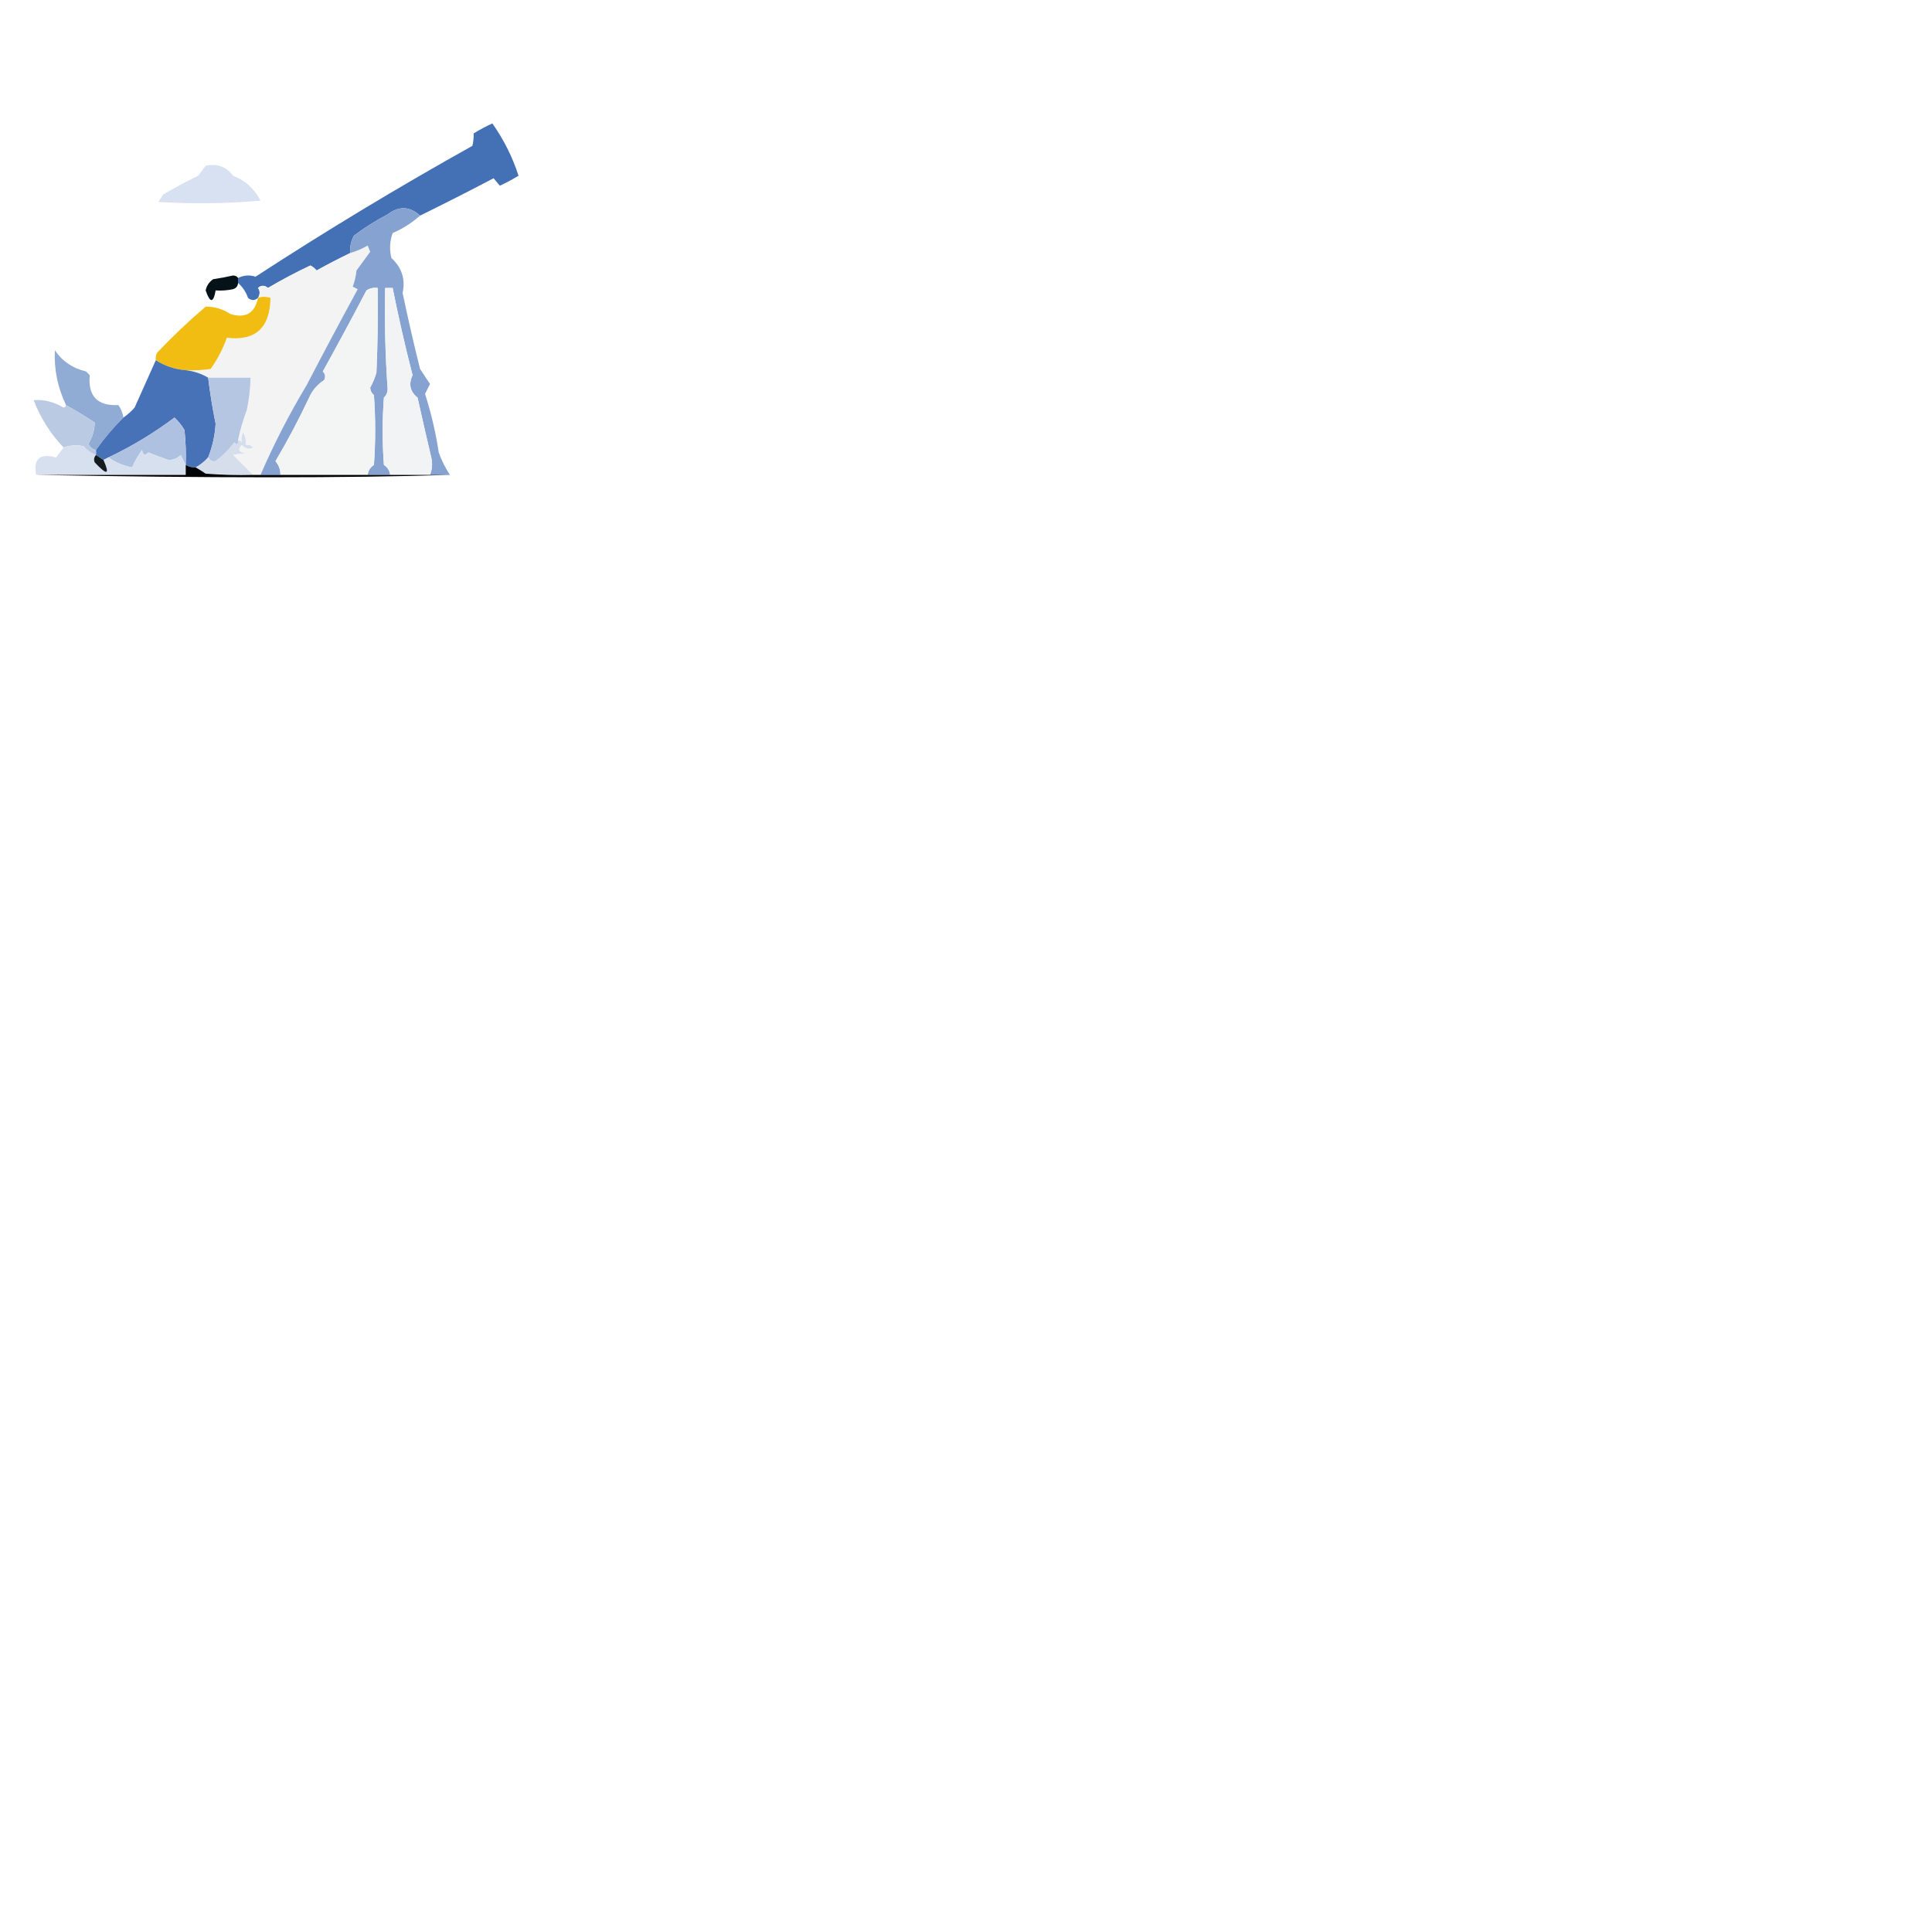
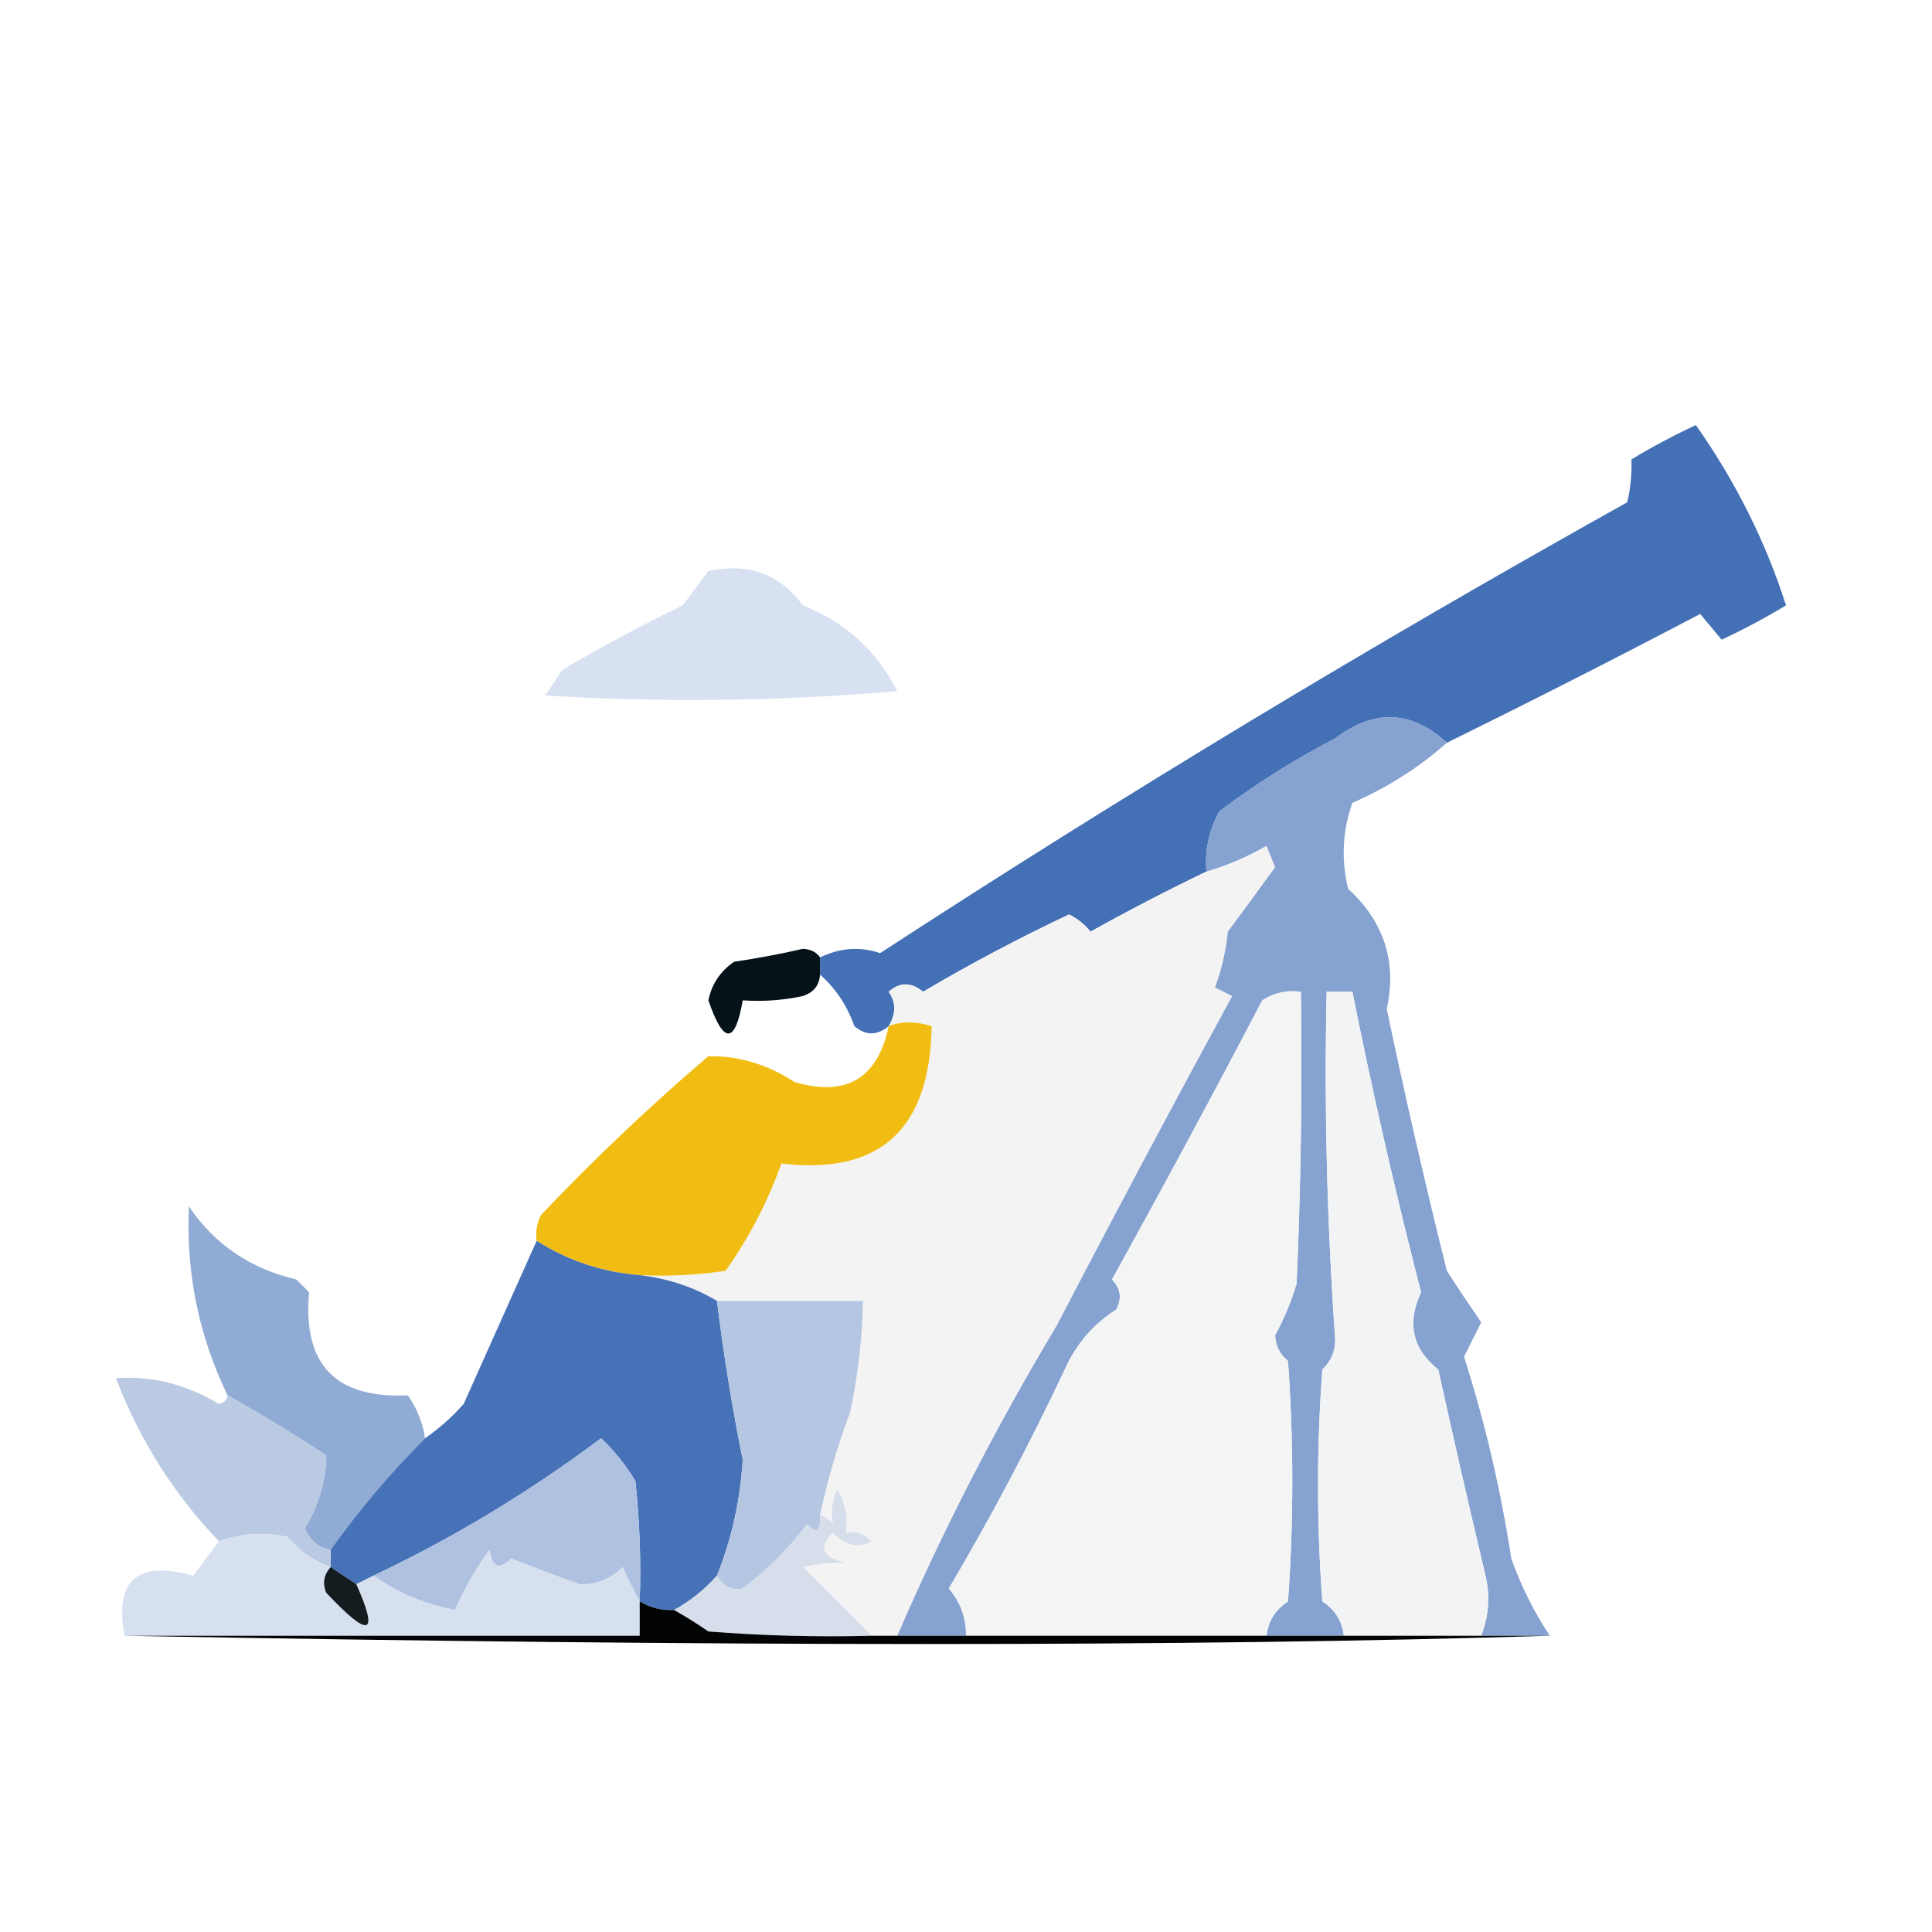
- <svg xmlns="http://www.w3.org/2000/svg" version="1.1" width="775px" height="775px" style="shape-rendering:geometricPrecision; text-rendering:geometricPrecision; image-rendering:optimizeQuality; fill-rule:evenodd; clip-rule:evenodd">
+ <svg xmlns="http://www.w3.org/2000/svg" version="1.1" width="225px" height="225px" style="shape-rendering:geometricPrecision; text-rendering:geometricPrecision; image-rendering:optimizeQuality; fill-rule:evenodd; clip-rule:evenodd">
  <g>
    <path style="opacity:1" fill="#d8e1f1" d="M 82.5,66.5 C 87.158,65.514 90.825,66.848 93.5,70.5C 98.468,72.471 102.135,75.804 104.5,80.5C 90.846,81.666 77.179,81.833 63.5,81C 64.167,80 64.833,79 65.5,78C 70.019,75.336 74.686,72.836 79.5,70.5C 80.524,69.148 81.524,67.815 82.5,66.5 Z" />
  </g>
  <g>
    <path style="opacity:1" fill="#4470b6" d="M 168.5,86.5 C 164.371,82.715 160.037,82.548 155.5,86C 150.747,88.458 146.247,91.292 142,94.5C 140.798,96.677 140.298,99.011 140.5,101.5C 135.948,103.693 131.448,106.026 127,108.5C 126.311,107.643 125.478,106.977 124.5,106.5C 118.675,109.245 113.008,112.245 107.5,115.5C 106.109,114.355 104.776,114.355 103.5,115.5C 104.363,116.726 104.363,118.06 103.5,119.5C 102.142,120.626 100.808,120.626 99.5,119.5C 98.639,117.089 97.306,115.089 95.5,113.5C 95.5,112.833 95.5,112.167 95.5,111.5C 97.82,110.375 100.154,110.208 102.5,111C 130.799,92.576 159.799,75.076 189.5,58.5C 189.88,56.979 190.046,55.313 190,53.5C 192.421,52.039 194.921,50.706 197.5,49.5C 202.128,56.089 205.628,63.089 208,70.5C 205.579,71.961 203.079,73.294 200.5,74.5C 199.667,73.5 198.833,72.5 198,71.5C 188.191,76.654 178.358,81.654 168.5,86.5 Z" />
  </g>
  <g>
    <path style="opacity:1" fill="#f4f3f4" d="M 104.5,190.5 C 103.5,190.5 102.5,190.5 101.5,190.5C 98.909,187.849 96.243,185.182 93.5,182.5C 95.021,182.12 96.687,181.954 98.5,182C 95.772,181.361 95.272,180.194 97,178.5C 98.439,180.014 99.939,180.347 101.5,179.5C 100.675,178.614 99.675,178.281 98.5,178.5C 98.785,176.712 98.452,175.045 97.5,173.5C 96.904,174.716 96.737,176.049 97,177.5C 96.617,176.944 96.117,176.611 95.5,176.5C 96.35,172.447 97.516,168.447 99,164.5C 99.922,160.21 100.423,155.877 100.5,151.5C 94.833,151.5 89.167,151.5 83.5,151.5C 80.797,149.89 77.797,148.89 74.5,148.5C 77.85,148.665 81.183,148.498 84.5,148C 87.231,144.154 89.397,139.987 91,135.5C 102.483,136.866 108.317,131.533 108.5,119.5C 106.64,118.929 104.973,118.929 103.5,119.5C 104.363,118.06 104.363,116.726 103.5,115.5C 104.776,114.355 106.109,114.355 107.5,115.5C 113.008,112.245 118.675,109.245 124.5,106.5C 125.478,106.977 126.311,107.643 127,108.5C 131.448,106.026 135.948,103.693 140.5,101.5C 142.928,100.788 145.261,99.788 147.5,98.5C 147.833,99.333 148.167,100.167 148.5,101C 146.711,103.467 144.878,105.967 143,108.5C 142.764,110.764 142.264,112.931 141.5,115C 142.167,115.333 142.833,115.667 143.5,116C 136.428,128.992 129.594,141.826 123,154.5C 115.998,166.174 109.831,178.174 104.5,190.5 Z" />
  </g>
  <g>
    <path style="opacity:1" fill="#051318" d="M 95.5,111.5 C 95.5,112.167 95.5,112.833 95.5,113.5C 95.423,114.75 94.756,115.583 93.5,116C 91.19,116.497 88.857,116.663 86.5,116.5C 85.597,121.649 84.263,121.649 82.5,116.5C 82.876,114.617 83.876,113.117 85.5,112C 88.188,111.608 90.855,111.108 93.5,110.5C 94.416,110.543 95.083,110.876 95.5,111.5 Z" />
  </g>
  <g>
    <path style="opacity:1" fill="#86a2d0" d="M 168.5,86.5 C 165.271,89.374 161.604,91.707 157.5,93.5C 156.343,96.784 156.176,100.118 157,103.5C 161.2,107.36 162.7,112.027 161.5,117.5C 163.643,127.715 165.976,137.882 168.5,148C 169.786,149.994 171.12,151.994 172.5,154C 171.833,155.333 171.167,156.667 170.5,158C 172.952,165.689 174.785,173.523 176,181.5C 177.17,184.772 178.67,187.772 180.5,190.5C 177.833,190.5 175.167,190.5 172.5,190.5C 173.39,188.218 173.556,185.885 173,183.5C 171.103,175.514 169.27,167.514 167.5,159.5C 164.48,157.083 163.813,154.083 165.5,150.5C 162.511,138.898 159.845,127.231 157.5,115.5C 156.5,115.5 155.5,115.5 154.5,115.5C 154.211,129.026 154.545,142.526 155.5,156C 155.491,157.404 154.991,158.57 154,159.5C 153.333,168.5 153.333,177.5 154,186.5C 155.481,187.471 156.315,188.804 156.5,190.5C 153.5,190.5 150.5,190.5 147.5,190.5C 147.685,188.804 148.519,187.471 150,186.5C 150.667,177.167 150.667,167.833 150,158.5C 149.056,157.737 148.556,156.737 148.5,155.5C 149.531,153.618 150.365,151.618 151,149.5C 151.5,138.172 151.667,126.838 151.5,115.5C 149.856,115.286 148.356,115.62 147,116.5C 141.294,127.413 135.461,138.246 129.5,149C 130.517,150.049 130.684,151.216 130,152.5C 127.3,154.234 125.3,156.568 124,159.5C 119.882,168.237 115.382,176.737 110.5,185C 111.861,186.584 112.528,188.418 112.5,190.5C 109.833,190.5 107.167,190.5 104.5,190.5C 109.831,178.174 115.998,166.174 123,154.5C 129.594,141.826 136.428,128.992 143.5,116C 142.833,115.667 142.167,115.333 141.5,115C 142.264,112.931 142.764,110.764 143,108.5C 144.878,105.967 146.711,103.467 148.5,101C 148.167,100.167 147.833,99.333 147.5,98.5C 145.261,99.788 142.928,100.788 140.5,101.5C 140.298,99.011 140.798,96.677 142,94.5C 146.247,91.292 150.747,88.458 155.5,86C 160.037,82.548 164.371,82.715 168.5,86.5 Z" />
  </g>
  <g>
    <path style="opacity:1" fill="#f3f4f4" d="M 147.5,190.5 C 135.833,190.5 124.167,190.5 112.5,190.5C 112.528,188.418 111.861,186.584 110.5,185C 115.382,176.737 119.882,168.237 124,159.5C 125.3,156.568 127.3,154.234 130,152.5C 130.684,151.216 130.517,150.049 129.5,149C 135.461,138.246 141.294,127.413 147,116.5C 148.356,115.62 149.856,115.286 151.5,115.5C 151.667,126.838 151.5,138.172 151,149.5C 150.365,151.618 149.531,153.618 148.5,155.5C 148.556,156.737 149.056,157.737 150,158.5C 150.667,167.833 150.667,177.167 150,186.5C 148.519,187.471 147.685,188.804 147.5,190.5 Z" />
  </g>
  <g>
    <path style="opacity:1" fill="#f1bd13" d="M 74.5,148.5 C 70.155,148.163 66.155,146.829 62.5,144.5C 62.35,143.448 62.517,142.448 63,141.5C 69.198,134.968 75.698,128.801 82.5,123C 86.065,122.964 89.398,123.964 92.5,126C 98.537,127.79 102.204,125.623 103.5,119.5C 104.973,118.929 106.64,118.929 108.5,119.5C 108.317,131.533 102.483,136.866 91,135.5C 89.397,139.987 87.231,144.154 84.5,148C 81.183,148.498 77.85,148.665 74.5,148.5 Z" />
  </g>
  <g>
    <path style="opacity:1" fill="#90abd4" d="M 49.5,167.5 C 45.458,171.54 41.791,175.873 38.5,180.5C 37.078,180.25 36.078,179.417 35.5,178C 37.103,175.32 37.937,172.487 38,169.5C 34.255,167.043 30.421,164.71 26.5,162.5C 23.144,155.552 21.644,148.219 22,140.5C 24.998,144.926 29.165,147.759 34.5,149C 35,149.5 35.5,150 36,150.5C 35.231,158.897 39.064,162.897 47.5,162.5C 48.562,164.022 49.229,165.688 49.5,167.5 Z" />
  </g>
  <g>
    <path style="opacity:1" fill="#4872b7" d="M 62.5,144.5 C 66.155,146.829 70.155,148.163 74.5,148.5C 77.797,148.89 80.797,149.89 83.5,151.5C 84.26,157.708 85.26,163.874 86.5,170C 86.22,174.67 85.22,179.17 83.5,183.5C 82.045,185.134 80.378,186.468 78.5,187.5C 77.041,187.567 75.708,187.234 74.5,186.5C 74.666,181.821 74.499,177.155 74,172.5C 72.907,170.651 71.574,168.984 70,167.5C 61.652,173.752 52.819,179.086 43.5,183.5C 42.833,183.833 42.167,184.167 41.5,184.5C 40.5,183.833 39.5,183.167 38.5,182.5C 38.5,181.833 38.5,181.167 38.5,180.5C 41.791,175.873 45.458,171.54 49.5,167.5C 51.129,166.375 52.629,165.041 54,163.5C 56.848,157.141 59.681,150.807 62.5,144.5 Z" />
  </g>
  <g>
    <path style="opacity:1" fill="#b5c6e2" d="M 83.5,151.5 C 89.167,151.5 94.833,151.5 100.5,151.5C 100.423,155.877 99.922,160.21 99,164.5C 97.516,168.447 96.35,172.447 95.5,176.5C 95.607,178.379 95.107,178.712 94,177.5C 91.876,180.325 89.376,182.825 86.5,185C 85.212,185.239 84.212,184.739 83.5,183.5C 85.22,179.17 86.22,174.67 86.5,170C 85.26,163.874 84.26,157.708 83.5,151.5 Z" />
  </g>
  <g>
    <path style="opacity:1" fill="#f2f3f4" d="M 172.5,190.5 C 167.167,190.5 161.833,190.5 156.5,190.5C 156.315,188.804 155.481,187.471 154,186.5C 153.333,177.5 153.333,168.5 154,159.5C 154.991,158.57 155.491,157.404 155.5,156C 154.545,142.526 154.211,129.026 154.5,115.5C 155.5,115.5 156.5,115.5 157.5,115.5C 159.845,127.231 162.511,138.898 165.5,150.5C 163.813,154.083 164.48,157.083 167.5,159.5C 169.27,167.514 171.103,175.514 173,183.5C 173.556,185.885 173.39,188.218 172.5,190.5 Z" />
  </g>
  <g>
    <path style="opacity:1" fill="#bbcae3" d="M 26.5,162.5 C 30.421,164.71 34.255,167.043 38,169.5C 37.937,172.487 37.103,175.32 35.5,178C 36.078,179.417 37.078,180.25 38.5,180.5C 38.5,181.167 38.5,181.833 38.5,182.5C 36.551,181.816 34.885,180.649 33.5,179C 30.779,178.398 28.113,178.565 25.5,179.5C 20.263,174.043 16.263,167.709 13.5,160.5C 17.648,160.201 21.648,161.201 25.5,163.5C 26.107,163.376 26.44,163.043 26.5,162.5 Z" />
  </g>
  <g>
    <path style="opacity:1" fill="#afc1e0" d="M 74.5,186.5 C 73.839,185.282 73.172,183.949 72.5,182.5C 71.148,183.896 69.481,184.563 67.5,184.5C 64.866,183.564 62.2,182.564 59.5,181.5C 58.157,182.902 57.324,182.569 57,180.5C 55.414,182.67 54.08,185.004 53,187.5C 49.458,186.827 46.291,185.493 43.5,183.5C 52.819,179.086 61.652,173.752 70,167.5C 71.574,168.984 72.907,170.651 74,172.5C 74.499,177.155 74.666,181.821 74.5,186.5 Z" />
  </g>
  <g>
    <path style="opacity:1" fill="#d7e0ef" d="M 38.5,182.5 C 37.697,183.423 37.53,184.423 38,185.5C 43.012,190.84 44.178,190.507 41.5,184.5C 42.167,184.167 42.833,183.833 43.5,183.5C 46.291,185.493 49.458,186.827 53,187.5C 54.08,185.004 55.414,182.67 57,180.5C 57.324,182.569 58.157,182.902 59.5,181.5C 62.2,182.564 64.866,183.564 67.5,184.5C 69.481,184.563 71.148,183.896 72.5,182.5C 73.172,183.949 73.839,185.282 74.5,186.5C 74.5,187.833 74.5,189.167 74.5,190.5C 54.5,190.5 34.5,190.5 14.5,190.5C 13.31,184.03 15.977,181.696 22.5,183.5C 23.524,182.148 24.524,180.815 25.5,179.5C 28.113,178.565 30.779,178.398 33.5,179C 34.885,180.649 36.551,181.816 38.5,182.5 Z" />
  </g>
  <g>
    <path style="opacity:1" fill="#d6deec" d="M 101.5,190.5 C 95.158,190.666 88.825,190.5 82.5,190C 81.142,189.066 79.808,188.232 78.5,187.5C 80.378,186.468 82.045,185.134 83.5,183.5C 84.212,184.739 85.212,185.239 86.5,185C 89.376,182.825 91.876,180.325 94,177.5C 95.107,178.712 95.607,178.379 95.5,176.5C 96.117,176.611 96.617,176.944 97,177.5C 96.737,176.049 96.904,174.716 97.5,173.5C 98.452,175.045 98.785,176.712 98.5,178.5C 99.675,178.281 100.675,178.614 101.5,179.5C 99.939,180.347 98.439,180.014 97,178.5C 95.272,180.194 95.772,181.361 98.5,182C 96.687,181.954 95.021,182.12 93.5,182.5C 96.243,185.182 98.909,187.849 101.5,190.5 Z" />
  </g>
  <g>
    <path style="opacity:1" fill="#141c1f" d="M 38.5,182.5 C 39.5,183.167 40.5,183.833 41.5,184.5C 44.178,190.507 43.012,190.84 38,185.5C 37.53,184.423 37.697,183.423 38.5,182.5 Z" />
  </g>
  <g>
    <path style="opacity:1" fill="#010304" d="M 74.5,186.5 C 75.708,187.234 77.041,187.567 78.5,187.5C 79.808,188.232 81.142,189.066 82.5,190C 88.825,190.5 95.158,190.666 101.5,190.5C 102.5,190.5 103.5,190.5 104.5,190.5C 107.167,190.5 109.833,190.5 112.5,190.5C 124.167,190.5 135.833,190.5 147.5,190.5C 150.5,190.5 153.5,190.5 156.5,190.5C 161.833,190.5 167.167,190.5 172.5,190.5C 175.167,190.5 177.833,190.5 180.5,190.5C 139.158,191.784 83.825,191.784 14.5,190.5C 34.5,190.5 54.5,190.5 74.5,190.5C 74.5,189.167 74.5,187.833 74.5,186.5 Z" />
  </g>
</svg>
